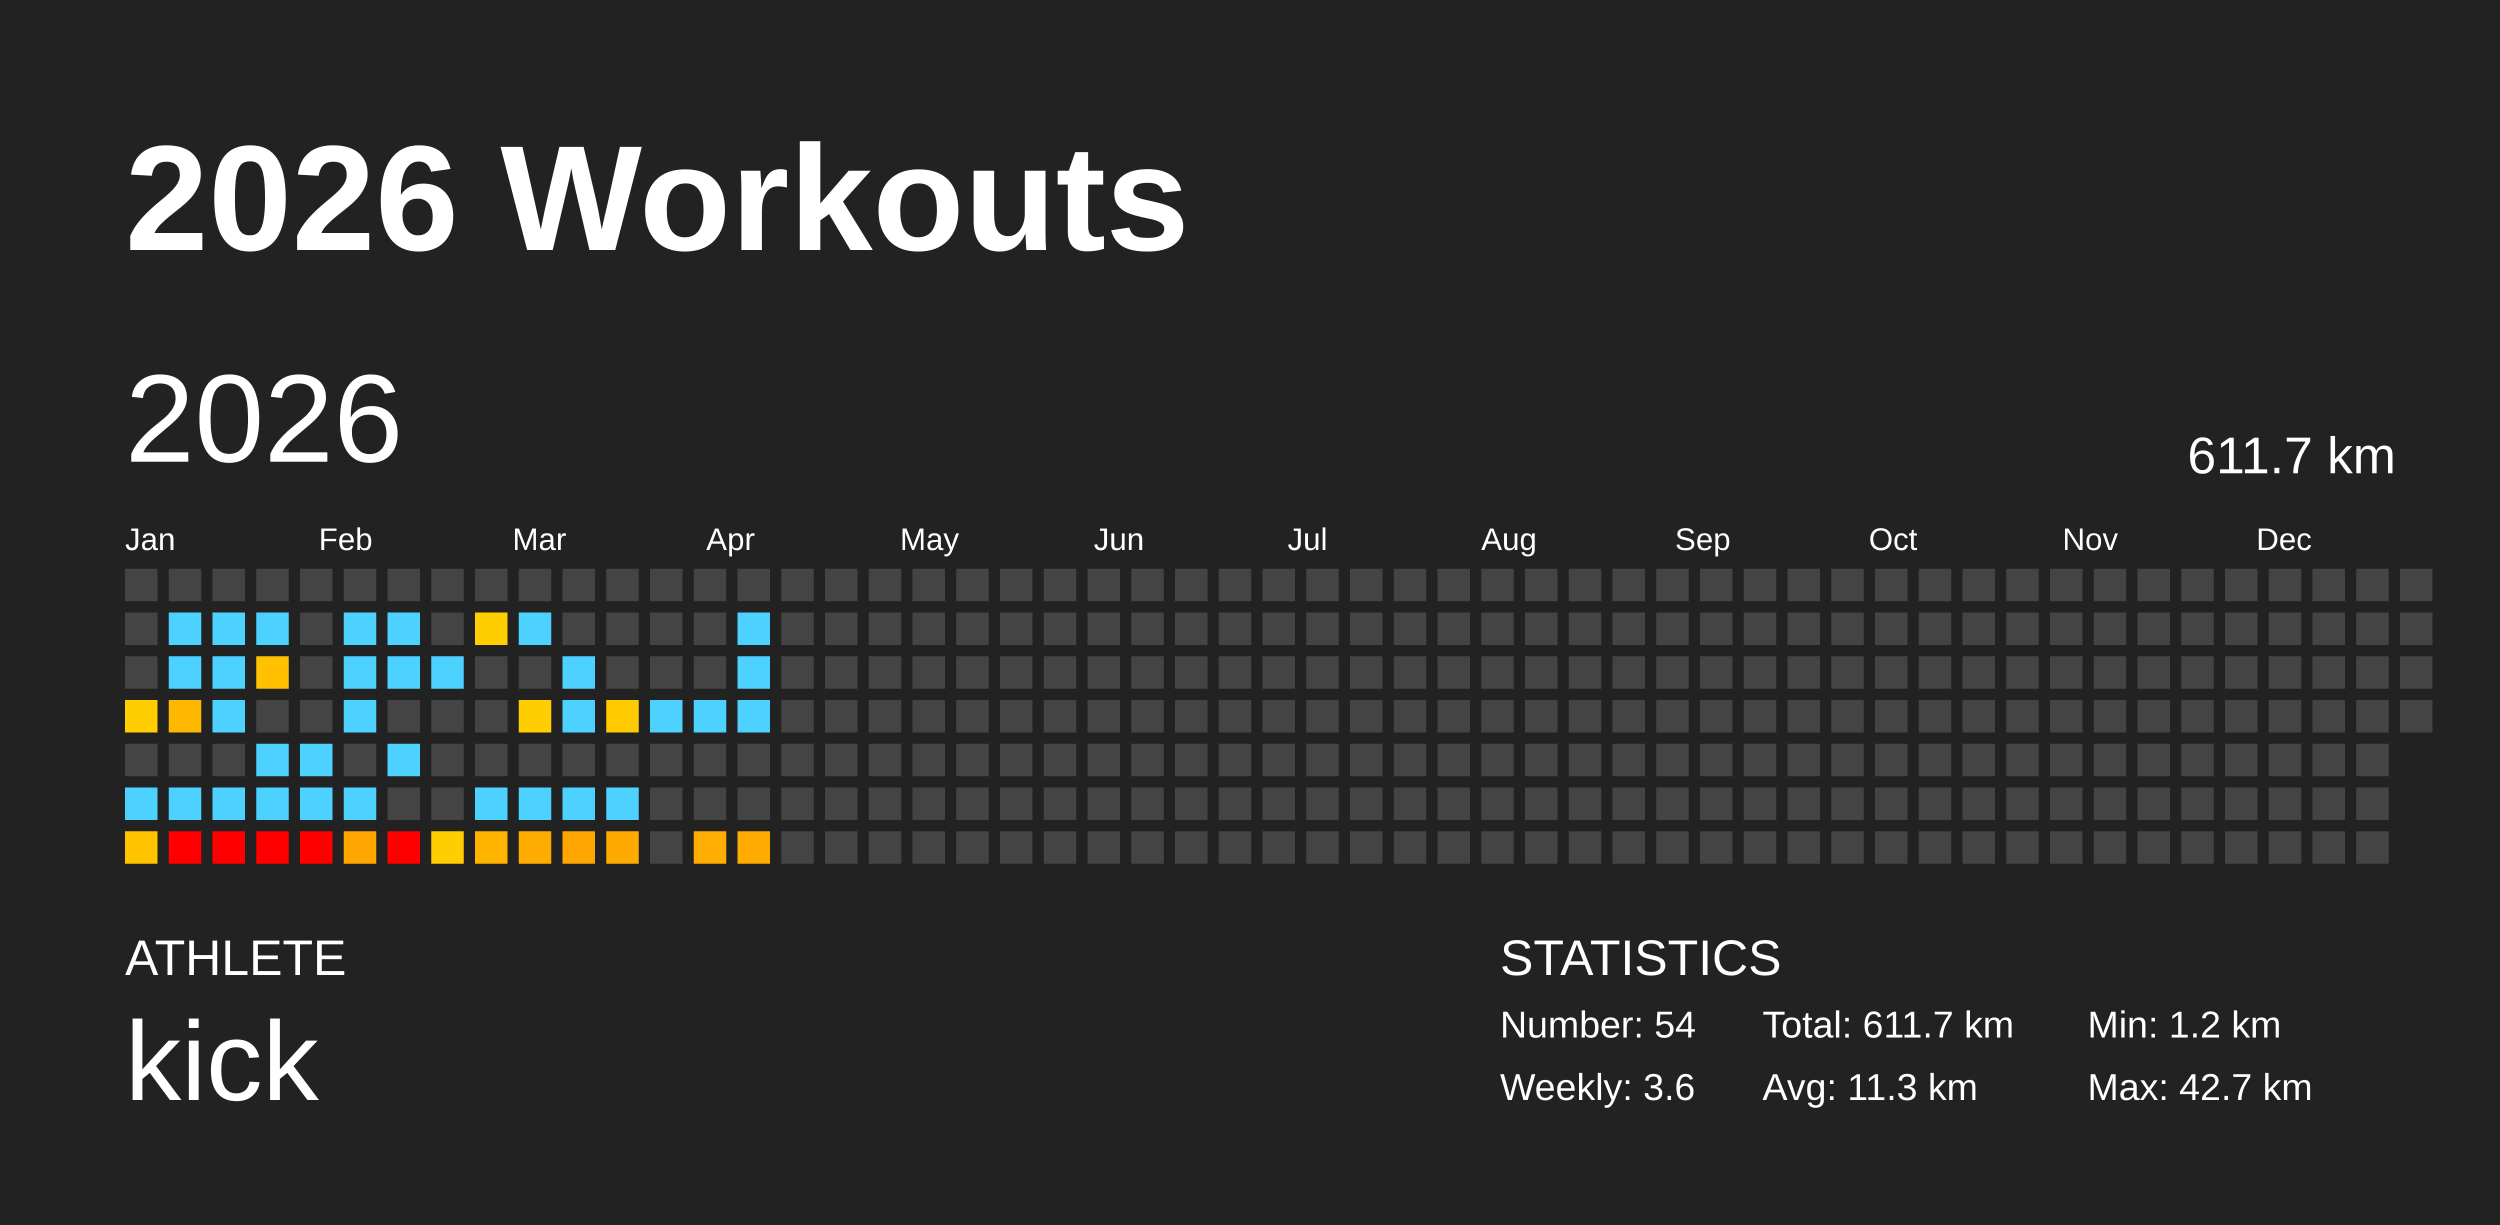
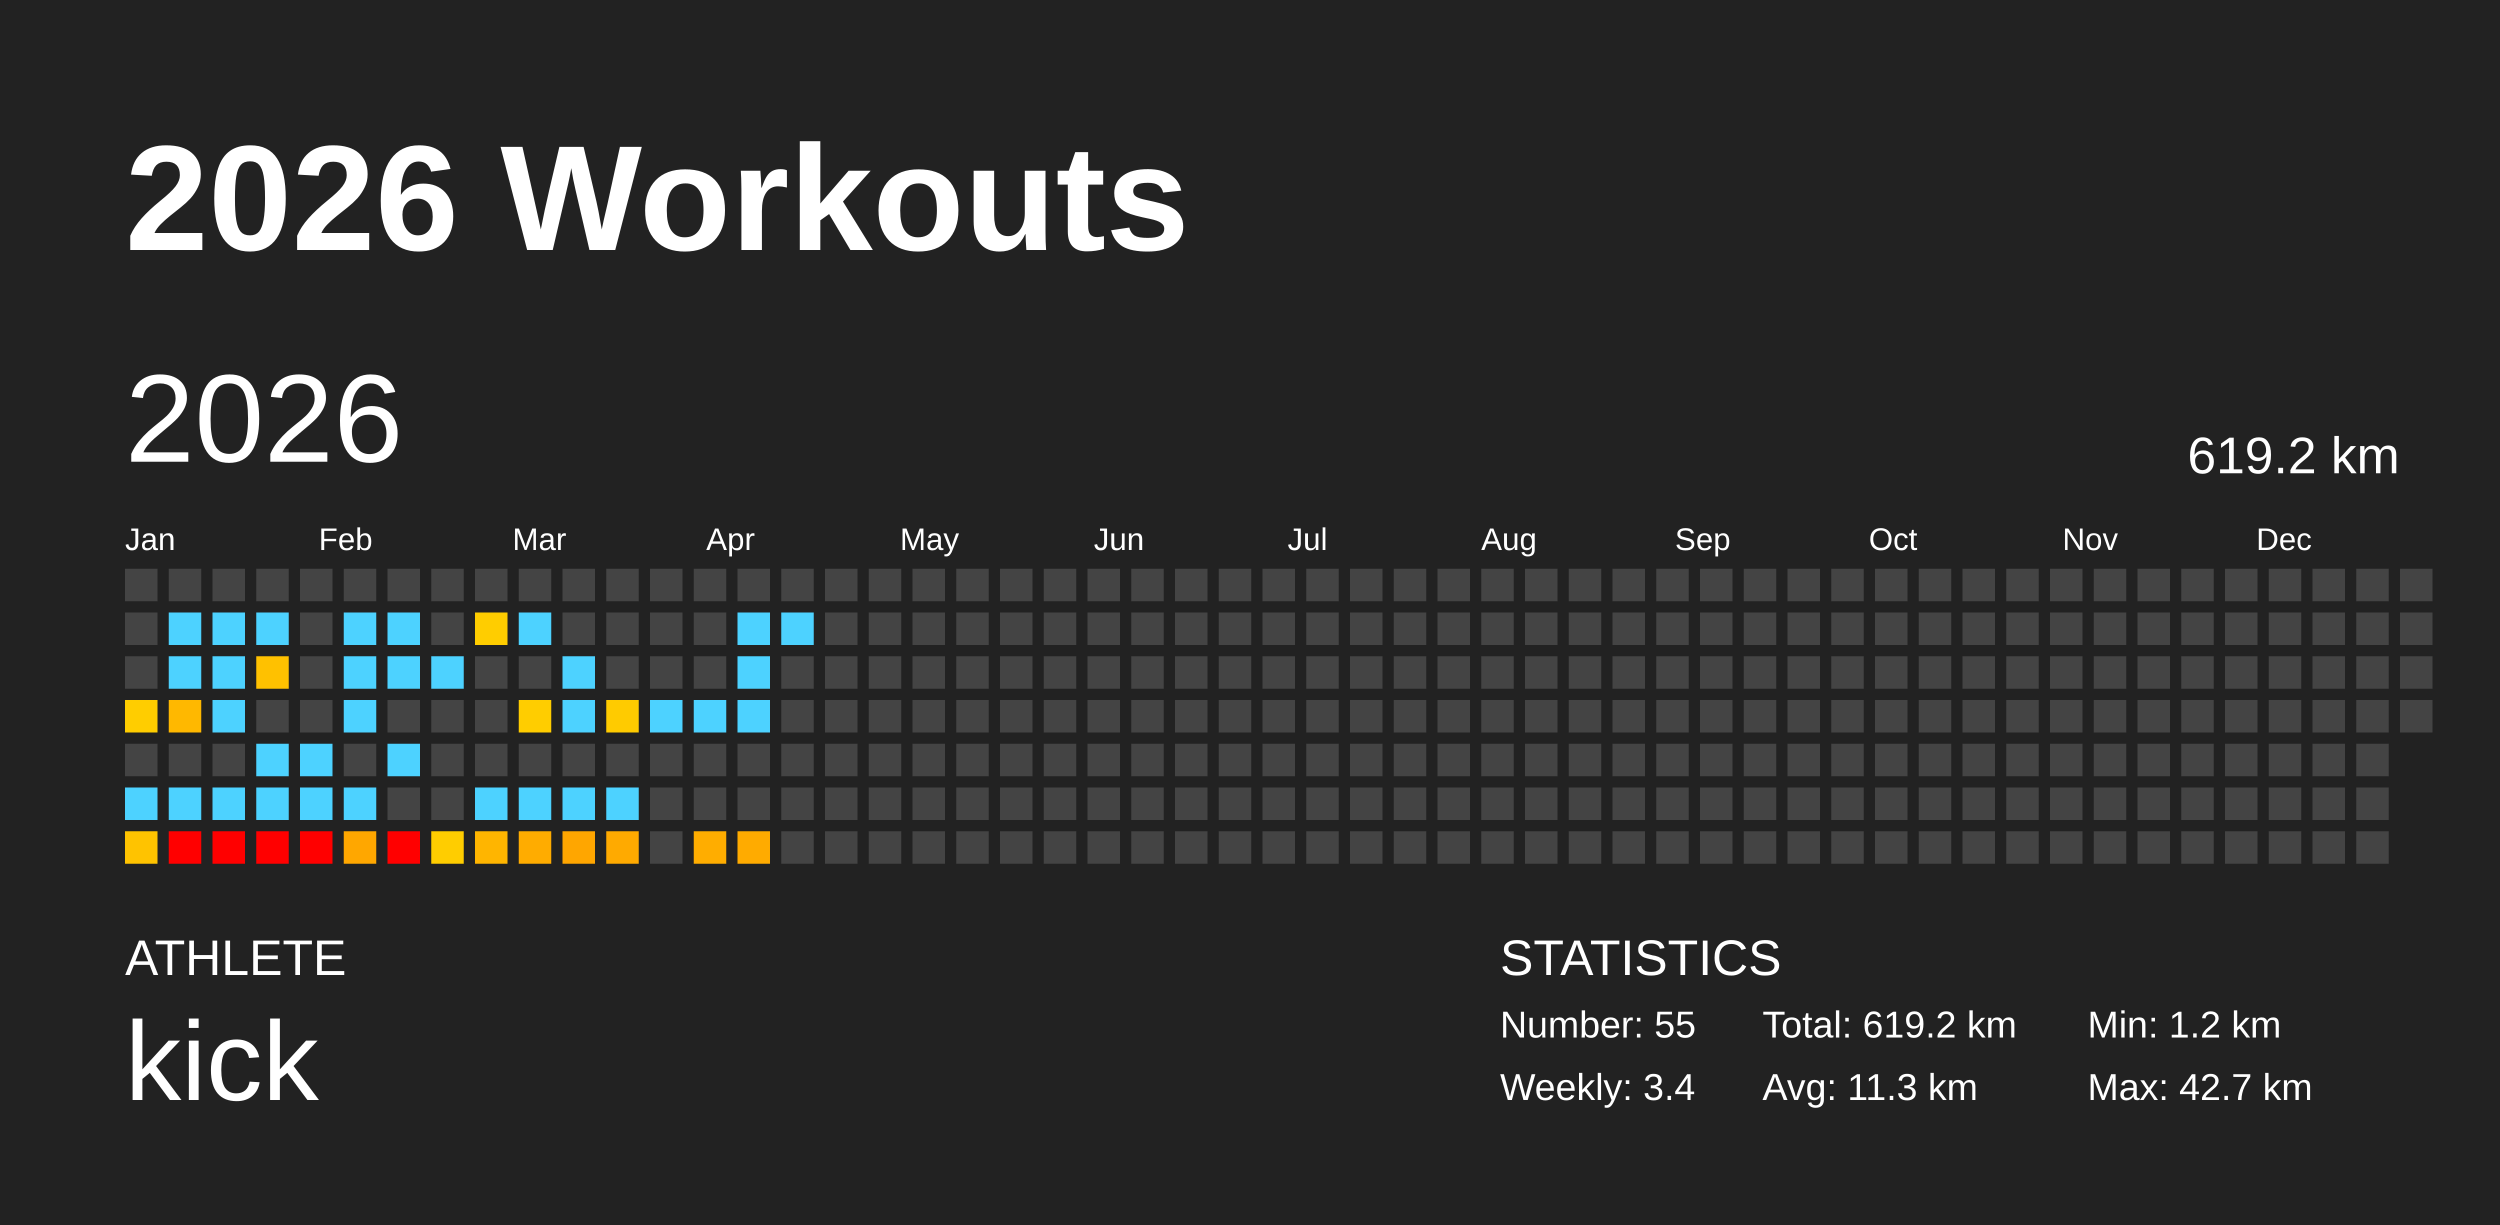
<svg xmlns="http://www.w3.org/2000/svg" baseProfile="full" height="98mm" version="1.1" viewBox="0,0,200,98" width="200mm">
  <defs />
  <rect fill="#222222" height="98" width="200" x="0" y="0" />
  <text fill="#FFFFFF" style="font-size:12px; font-family:Arial; font-weight:bold;" x="10" y="20">2026 Workouts</text>
  <text fill="#FFFFFF" style="font-size:4px; font-family:Arial" x="10" y="78">ATHLETE</text>
  <text fill="#FFFFFF" style="font-size:9px; font-family:Arial" x="10" y="88">kick</text>
  <text fill="#FFFFFF" style="font-size:4px; font-family:Arial" x="120" y="78">STATISTICS</text>
-   <text fill="#FFFFFF" style="font-size:3px; font-family:Arial" x="120" y="83">Number: 54</text>
-   <text fill="#FFFFFF" style="font-size:3px; font-family:Arial" x="120" y="88">Weekly: 3.6</text>
-   <text fill="#FFFFFF" style="font-size:3px; font-family:Arial" x="141" y="83">Total: 611.7 km</text>
+   <text fill="#FFFFFF" style="font-size:3px; font-family:Arial" x="120" y="83">Number: 55</text>
+   <text fill="#FFFFFF" style="font-size:3px; font-family:Arial" x="120" y="88">Weekly: 3.4</text>
+   <text fill="#FFFFFF" style="font-size:3px; font-family:Arial" x="141" y="83">Total: 619.2 km</text>
  <text fill="#FFFFFF" style="font-size:3px; font-family:Arial" x="141" y="88">Avg: 11.3 km</text>
  <text fill="#FFFFFF" style="font-size:3px; font-family:Arial" x="167" y="83">Min: 1.2 km</text>
  <text fill="#FFFFFF" style="font-size:3px; font-family:Arial" x="167" y="88">Max: 42.7 km</text>
  <text dominant-baseline="hanging" fill="#FFFFFF" style="font-size:10.0px; font-family:Arial;" x="10" y="30">2026</text>
-   <text dominant-baseline="hanging" fill="#FFFFFF" style="font-size:4.125px; font-family:Arial;" x="175" y="35">611.7 km</text>
+   <text dominant-baseline="hanging" fill="#FFFFFF" style="font-size:4.125px; font-family:Arial;" x="175" y="35">619.2 km</text>
  <text fill="#FFFFFF" style="font-size:2.5px; font-family:Arial" x="10.0" y="44">Jan</text>
  <text fill="#FFFFFF" style="font-size:2.5px; font-family:Arial" x="25.5" y="44">Feb</text>
  <text fill="#FFFFFF" style="font-size:2.5px; font-family:Arial" x="41.0" y="44">Mar</text>
  <text fill="#FFFFFF" style="font-size:2.5px; font-family:Arial" x="56.5" y="44">Apr</text>
  <text fill="#FFFFFF" style="font-size:2.5px; font-family:Arial" x="72.0" y="44">May</text>
  <text fill="#FFFFFF" style="font-size:2.5px; font-family:Arial" x="87.5" y="44">Jun</text>
  <text fill="#FFFFFF" style="font-size:2.5px; font-family:Arial" x="103.0" y="44">Jul</text>
  <text fill="#FFFFFF" style="font-size:2.5px; font-family:Arial" x="118.5" y="44">Aug</text>
  <text fill="#FFFFFF" style="font-size:2.5px; font-family:Arial" x="134.0" y="44">Sep</text>
  <text fill="#FFFFFF" style="font-size:2.5px; font-family:Arial" x="149.5" y="44">Oct</text>
  <text fill="#FFFFFF" style="font-size:2.5px; font-family:Arial" x="165.0" y="44">Nov</text>
  <text fill="#FFFFFF" style="font-size:2.5px; font-family:Arial" x="180.5" y="44">Dec</text>
  <rect fill="#444444" height="2.6" width="2.6" x="10.0" y="45.5" />
  <rect fill="#444444" height="2.6" width="2.6" x="10.0" y="49.0" />
  <rect fill="#444444" height="2.6" width="2.6" x="10.0" y="52.5" />
  <rect fill="#ffcd00" height="2.6" width="2.6" x="10.0" y="56.0" />
  <rect fill="#444444" height="2.6" width="2.6" x="10.0" y="59.5" />
  <rect fill="#4dd2ff" height="2.6" width="2.6" x="10.0" y="63.0" />
  <rect fill="#ffc300" height="2.6" width="2.6" x="10.0" y="66.5" />
  <rect fill="#444444" height="2.6" width="2.6" x="13.5" y="45.5" />
  <rect fill="#4dd2ff" height="2.6" width="2.6" x="13.5" y="49.0" />
  <rect fill="#4dd2ff" height="2.6" width="2.6" x="13.5" y="52.5" />
  <rect fill="#ffb800" height="2.6" width="2.6" x="13.5" y="56.0" />
  <rect fill="#444444" height="2.6" width="2.6" x="13.5" y="59.5" />
  <rect fill="#4dd2ff" height="2.6" width="2.6" x="13.5" y="63.0" />
  <rect fill="red" height="2.6" width="2.6" x="13.5" y="66.5" />
  <rect fill="#444444" height="2.6" width="2.6" x="17.0" y="45.5" />
  <rect fill="#4dd2ff" height="2.6" width="2.6" x="17.0" y="49.0" />
  <rect fill="#4dd2ff" height="2.6" width="2.6" x="17.0" y="52.5" />
  <rect fill="#4dd2ff" height="2.6" width="2.6" x="17.0" y="56.0" />
  <rect fill="#444444" height="2.6" width="2.6" x="17.0" y="59.5" />
  <rect fill="#4dd2ff" height="2.6" width="2.6" x="17.0" y="63.0" />
  <rect fill="red" height="2.6" width="2.6" x="17.0" y="66.5" />
  <rect fill="#444444" height="2.6" width="2.6" x="20.5" y="45.5" />
  <rect fill="#4dd2ff" height="2.6" width="2.6" x="20.5" y="49.0" />
  <rect fill="#ffc100" height="2.6" width="2.6" x="20.5" y="52.5" />
  <rect fill="#444444" height="2.6" width="2.6" x="20.5" y="56.0" />
  <rect fill="#4dd2ff" height="2.6" width="2.6" x="20.5" y="59.5" />
  <rect fill="#4dd2ff" height="2.6" width="2.6" x="20.5" y="63.0" />
  <rect fill="red" height="2.6" width="2.6" x="20.5" y="66.5" />
  <rect fill="#444444" height="2.6" width="2.6" x="24.0" y="45.5" />
  <rect fill="#444444" height="2.6" width="2.6" x="24.0" y="49.0" />
  <rect fill="#444444" height="2.6" width="2.6" x="24.0" y="52.5" />
  <rect fill="#444444" height="2.6" width="2.6" x="24.0" y="56.0" />
  <rect fill="#4dd2ff" height="2.6" width="2.6" x="24.0" y="59.5" />
  <rect fill="#4dd2ff" height="2.6" width="2.6" x="24.0" y="63.0" />
  <rect fill="red" height="2.6" width="2.6" x="24.0" y="66.5" />
  <rect fill="#444444" height="2.6" width="2.6" x="27.5" y="45.5" />
  <rect fill="#4dd2ff" height="2.6" width="2.6" x="27.5" y="49.0" />
  <rect fill="#4dd2ff" height="2.6" width="2.6" x="27.5" y="52.5" />
  <rect fill="#4dd2ff" height="2.6" width="2.6" x="27.5" y="56.0" />
  <rect fill="#444444" height="2.6" width="2.6" x="27.5" y="59.5" />
  <rect fill="#4dd2ff" height="2.6" width="2.6" x="27.5" y="63.0" />
  <rect fill="#ffa700" height="2.6" width="2.6" x="27.5" y="66.5" />
  <rect fill="#444444" height="2.6" width="2.6" x="31.0" y="45.5" />
  <rect fill="#4dd2ff" height="2.6" width="2.6" x="31.0" y="49.0" />
  <rect fill="#4dd2ff" height="2.6" width="2.6" x="31.0" y="52.5" />
  <rect fill="#444444" height="2.6" width="2.6" x="31.0" y="56.0" />
  <rect fill="#4dd2ff" height="2.6" width="2.6" x="31.0" y="59.5" />
  <rect fill="#444444" height="2.6" width="2.6" x="31.0" y="63.0" />
  <rect fill="red" height="2.6" width="2.6" x="31.0" y="66.5" />
  <rect fill="#444444" height="2.6" width="2.6" x="34.5" y="45.5" />
  <rect fill="#444444" height="2.6" width="2.6" x="34.5" y="49.0" />
  <rect fill="#4dd2ff" height="2.6" width="2.6" x="34.5" y="52.5" />
  <rect fill="#444444" height="2.6" width="2.6" x="34.5" y="56.0" />
  <rect fill="#444444" height="2.6" width="2.6" x="34.5" y="59.5" />
  <rect fill="#444444" height="2.6" width="2.6" x="34.5" y="63.0" />
  <rect fill="#ffcd00" height="2.6" width="2.6" x="34.5" y="66.5" />
  <rect fill="#444444" height="2.6" width="2.6" x="38.0" y="45.5" />
  <rect fill="#ffcd00" height="2.6" width="2.6" x="38.0" y="49.0" />
  <rect fill="#444444" height="2.6" width="2.6" x="38.0" y="52.5" />
  <rect fill="#444444" height="2.6" width="2.6" x="38.0" y="56.0" />
  <rect fill="#444444" height="2.6" width="2.6" x="38.0" y="59.5" />
  <rect fill="#4dd2ff" height="2.6" width="2.6" x="38.0" y="63.0" />
  <rect fill="#ffb500" height="2.6" width="2.6" x="38.0" y="66.5" />
  <rect fill="#444444" height="2.6" width="2.6" x="41.5" y="45.5" />
  <rect fill="#4dd2ff" height="2.6" width="2.6" x="41.5" y="49.0" />
  <rect fill="#444444" height="2.6" width="2.6" x="41.5" y="52.5" />
  <rect fill="#ffcd00" height="2.6" width="2.6" x="41.5" y="56.0" />
  <rect fill="#444444" height="2.6" width="2.6" x="41.5" y="59.5" />
  <rect fill="#4dd2ff" height="2.6" width="2.6" x="41.5" y="63.0" />
  <rect fill="#ffac00" height="2.6" width="2.6" x="41.5" y="66.5" />
  <rect fill="#444444" height="2.6" width="2.6" x="45.0" y="45.5" />
  <rect fill="#444444" height="2.6" width="2.6" x="45.0" y="49.0" />
  <rect fill="#4dd2ff" height="2.6" width="2.6" x="45.0" y="52.5" />
  <rect fill="#4dd2ff" height="2.6" width="2.6" x="45.0" y="56.0" />
  <rect fill="#444444" height="2.6" width="2.6" x="45.0" y="59.5" />
  <rect fill="#4dd2ff" height="2.6" width="2.6" x="45.0" y="63.0" />
  <rect fill="#ffa600" height="2.6" width="2.6" x="45.0" y="66.5" />
  <rect fill="#444444" height="2.6" width="2.6" x="48.5" y="45.5" />
  <rect fill="#444444" height="2.6" width="2.6" x="48.5" y="49.0" />
  <rect fill="#444444" height="2.6" width="2.6" x="48.5" y="52.5" />
  <rect fill="#ffcb00" height="2.6" width="2.6" x="48.5" y="56.0" />
  <rect fill="#444444" height="2.6" width="2.6" x="48.5" y="59.5" />
  <rect fill="#4dd2ff" height="2.6" width="2.6" x="48.5" y="63.0" />
  <rect fill="#ffaa00" height="2.6" width="2.6" x="48.5" y="66.5" />
  <rect fill="#444444" height="2.6" width="2.6" x="52.0" y="45.5" />
  <rect fill="#444444" height="2.6" width="2.6" x="52.0" y="49.0" />
  <rect fill="#444444" height="2.6" width="2.6" x="52.0" y="52.5" />
  <rect fill="#4dd2ff" height="2.6" width="2.6" x="52.0" y="56.0" />
  <rect fill="#444444" height="2.6" width="2.6" x="52.0" y="59.5" />
  <rect fill="#444444" height="2.6" width="2.6" x="52.0" y="63.0" />
  <rect fill="#444444" height="2.6" width="2.6" x="52.0" y="66.5" />
  <rect fill="#444444" height="2.6" width="2.6" x="55.5" y="45.5" />
  <rect fill="#444444" height="2.6" width="2.6" x="55.5" y="49.0" />
  <rect fill="#444444" height="2.6" width="2.6" x="55.5" y="52.5" />
  <rect fill="#4dd2ff" height="2.6" width="2.6" x="55.5" y="56.0" />
  <rect fill="#444444" height="2.6" width="2.6" x="55.5" y="59.5" />
  <rect fill="#444444" height="2.6" width="2.6" x="55.5" y="63.0" />
  <rect fill="#ffad00" height="2.6" width="2.6" x="55.5" y="66.5" />
  <rect fill="#444444" height="2.6" width="2.6" x="59.0" y="45.5" />
  <rect fill="#4dd2ff" height="2.6" width="2.6" x="59.0" y="49.0" />
  <rect fill="#4dd2ff" height="2.6" width="2.6" x="59.0" y="52.5" />
  <rect fill="#4dd2ff" height="2.6" width="2.6" x="59.0" y="56.0" />
  <rect fill="#444444" height="2.6" width="2.6" x="59.0" y="59.5" />
  <rect fill="#444444" height="2.6" width="2.6" x="59.0" y="63.0" />
  <rect fill="#ffab00" height="2.6" width="2.6" x="59.0" y="66.5" />
  <rect fill="#444444" height="2.6" width="2.6" x="62.5" y="45.5" />
-   <rect fill="#444444" height="2.6" width="2.6" x="62.5" y="49.0" />
+   <rect fill="#4dd2ff" height="2.6" width="2.6" x="62.5" y="49.0" />
  <rect fill="#444444" height="2.6" width="2.6" x="62.5" y="52.5" />
  <rect fill="#444444" height="2.6" width="2.6" x="62.5" y="56.0" />
  <rect fill="#444444" height="2.6" width="2.6" x="62.5" y="59.5" />
  <rect fill="#444444" height="2.6" width="2.6" x="62.5" y="63.0" />
  <rect fill="#444444" height="2.6" width="2.6" x="62.5" y="66.5" />
  <rect fill="#444444" height="2.6" width="2.6" x="66.0" y="45.5" />
  <rect fill="#444444" height="2.6" width="2.6" x="66.0" y="49.0" />
  <rect fill="#444444" height="2.6" width="2.6" x="66.0" y="52.5" />
  <rect fill="#444444" height="2.6" width="2.6" x="66.0" y="56.0" />
  <rect fill="#444444" height="2.6" width="2.6" x="66.0" y="59.5" />
  <rect fill="#444444" height="2.6" width="2.6" x="66.0" y="63.0" />
  <rect fill="#444444" height="2.6" width="2.6" x="66.0" y="66.5" />
  <rect fill="#444444" height="2.6" width="2.6" x="69.5" y="45.5" />
  <rect fill="#444444" height="2.6" width="2.6" x="69.5" y="49.0" />
  <rect fill="#444444" height="2.6" width="2.6" x="69.5" y="52.5" />
  <rect fill="#444444" height="2.6" width="2.6" x="69.5" y="56.0" />
  <rect fill="#444444" height="2.6" width="2.6" x="69.5" y="59.5" />
  <rect fill="#444444" height="2.6" width="2.6" x="69.5" y="63.0" />
  <rect fill="#444444" height="2.6" width="2.6" x="69.5" y="66.5" />
  <rect fill="#444444" height="2.6" width="2.6" x="73.0" y="45.5" />
  <rect fill="#444444" height="2.6" width="2.6" x="73.0" y="49.0" />
  <rect fill="#444444" height="2.6" width="2.6" x="73.0" y="52.5" />
  <rect fill="#444444" height="2.6" width="2.6" x="73.0" y="56.0" />
  <rect fill="#444444" height="2.6" width="2.6" x="73.0" y="59.5" />
  <rect fill="#444444" height="2.6" width="2.6" x="73.0" y="63.0" />
  <rect fill="#444444" height="2.6" width="2.6" x="73.0" y="66.5" />
  <rect fill="#444444" height="2.6" width="2.6" x="76.5" y="45.5" />
  <rect fill="#444444" height="2.6" width="2.6" x="76.5" y="49.0" />
  <rect fill="#444444" height="2.6" width="2.6" x="76.5" y="52.5" />
  <rect fill="#444444" height="2.6" width="2.6" x="76.5" y="56.0" />
  <rect fill="#444444" height="2.6" width="2.6" x="76.5" y="59.5" />
  <rect fill="#444444" height="2.6" width="2.6" x="76.5" y="63.0" />
  <rect fill="#444444" height="2.6" width="2.6" x="76.5" y="66.5" />
  <rect fill="#444444" height="2.6" width="2.6" x="80.0" y="45.5" />
  <rect fill="#444444" height="2.6" width="2.6" x="80.0" y="49.0" />
  <rect fill="#444444" height="2.6" width="2.6" x="80.0" y="52.5" />
  <rect fill="#444444" height="2.6" width="2.6" x="80.0" y="56.0" />
  <rect fill="#444444" height="2.6" width="2.6" x="80.0" y="59.5" />
  <rect fill="#444444" height="2.6" width="2.6" x="80.0" y="63.0" />
  <rect fill="#444444" height="2.6" width="2.6" x="80.0" y="66.5" />
  <rect fill="#444444" height="2.6" width="2.6" x="83.5" y="45.5" />
  <rect fill="#444444" height="2.6" width="2.6" x="83.5" y="49.0" />
  <rect fill="#444444" height="2.6" width="2.6" x="83.5" y="52.5" />
  <rect fill="#444444" height="2.6" width="2.6" x="83.5" y="56.0" />
  <rect fill="#444444" height="2.6" width="2.6" x="83.5" y="59.5" />
  <rect fill="#444444" height="2.6" width="2.6" x="83.5" y="63.0" />
  <rect fill="#444444" height="2.6" width="2.6" x="83.5" y="66.5" />
  <rect fill="#444444" height="2.6" width="2.6" x="87.0" y="45.5" />
  <rect fill="#444444" height="2.6" width="2.6" x="87.0" y="49.0" />
  <rect fill="#444444" height="2.6" width="2.6" x="87.0" y="52.5" />
  <rect fill="#444444" height="2.6" width="2.6" x="87.0" y="56.0" />
  <rect fill="#444444" height="2.6" width="2.6" x="87.0" y="59.5" />
  <rect fill="#444444" height="2.6" width="2.6" x="87.0" y="63.0" />
  <rect fill="#444444" height="2.6" width="2.6" x="87.0" y="66.5" />
  <rect fill="#444444" height="2.6" width="2.6" x="90.5" y="45.5" />
  <rect fill="#444444" height="2.6" width="2.6" x="90.5" y="49.0" />
  <rect fill="#444444" height="2.6" width="2.6" x="90.5" y="52.5" />
  <rect fill="#444444" height="2.6" width="2.6" x="90.5" y="56.0" />
  <rect fill="#444444" height="2.6" width="2.6" x="90.5" y="59.5" />
  <rect fill="#444444" height="2.6" width="2.6" x="90.5" y="63.0" />
  <rect fill="#444444" height="2.6" width="2.6" x="90.5" y="66.5" />
  <rect fill="#444444" height="2.6" width="2.6" x="94.0" y="45.5" />
  <rect fill="#444444" height="2.6" width="2.6" x="94.0" y="49.0" />
  <rect fill="#444444" height="2.6" width="2.6" x="94.0" y="52.5" />
  <rect fill="#444444" height="2.6" width="2.6" x="94.0" y="56.0" />
  <rect fill="#444444" height="2.6" width="2.6" x="94.0" y="59.5" />
  <rect fill="#444444" height="2.6" width="2.6" x="94.0" y="63.0" />
  <rect fill="#444444" height="2.6" width="2.6" x="94.0" y="66.5" />
  <rect fill="#444444" height="2.6" width="2.6" x="97.5" y="45.5" />
  <rect fill="#444444" height="2.6" width="2.6" x="97.5" y="49.0" />
  <rect fill="#444444" height="2.6" width="2.6" x="97.5" y="52.5" />
  <rect fill="#444444" height="2.6" width="2.6" x="97.5" y="56.0" />
  <rect fill="#444444" height="2.6" width="2.6" x="97.5" y="59.5" />
  <rect fill="#444444" height="2.6" width="2.6" x="97.5" y="63.0" />
  <rect fill="#444444" height="2.6" width="2.6" x="97.5" y="66.5" />
  <rect fill="#444444" height="2.6" width="2.6" x="101.0" y="45.5" />
  <rect fill="#444444" height="2.6" width="2.6" x="101.0" y="49.0" />
  <rect fill="#444444" height="2.6" width="2.6" x="101.0" y="52.5" />
  <rect fill="#444444" height="2.6" width="2.6" x="101.0" y="56.0" />
  <rect fill="#444444" height="2.6" width="2.6" x="101.0" y="59.5" />
  <rect fill="#444444" height="2.6" width="2.6" x="101.0" y="63.0" />
  <rect fill="#444444" height="2.6" width="2.6" x="101.0" y="66.5" />
  <rect fill="#444444" height="2.6" width="2.6" x="104.5" y="45.5" />
  <rect fill="#444444" height="2.6" width="2.6" x="104.5" y="49.0" />
  <rect fill="#444444" height="2.6" width="2.6" x="104.5" y="52.5" />
  <rect fill="#444444" height="2.6" width="2.6" x="104.5" y="56.0" />
  <rect fill="#444444" height="2.6" width="2.6" x="104.5" y="59.5" />
  <rect fill="#444444" height="2.6" width="2.6" x="104.5" y="63.0" />
  <rect fill="#444444" height="2.6" width="2.6" x="104.5" y="66.5" />
  <rect fill="#444444" height="2.6" width="2.6" x="108.0" y="45.5" />
  <rect fill="#444444" height="2.6" width="2.6" x="108.0" y="49.0" />
  <rect fill="#444444" height="2.6" width="2.6" x="108.0" y="52.5" />
  <rect fill="#444444" height="2.6" width="2.6" x="108.0" y="56.0" />
  <rect fill="#444444" height="2.6" width="2.6" x="108.0" y="59.5" />
  <rect fill="#444444" height="2.6" width="2.6" x="108.0" y="63.0" />
  <rect fill="#444444" height="2.6" width="2.6" x="108.0" y="66.5" />
  <rect fill="#444444" height="2.6" width="2.6" x="111.5" y="45.5" />
  <rect fill="#444444" height="2.6" width="2.6" x="111.5" y="49.0" />
  <rect fill="#444444" height="2.6" width="2.6" x="111.5" y="52.5" />
  <rect fill="#444444" height="2.6" width="2.6" x="111.5" y="56.0" />
  <rect fill="#444444" height="2.6" width="2.6" x="111.5" y="59.5" />
  <rect fill="#444444" height="2.6" width="2.6" x="111.5" y="63.0" />
  <rect fill="#444444" height="2.6" width="2.6" x="111.5" y="66.5" />
  <rect fill="#444444" height="2.6" width="2.6" x="115.0" y="45.5" />
  <rect fill="#444444" height="2.6" width="2.6" x="115.0" y="49.0" />
  <rect fill="#444444" height="2.6" width="2.6" x="115.0" y="52.5" />
  <rect fill="#444444" height="2.6" width="2.6" x="115.0" y="56.0" />
  <rect fill="#444444" height="2.6" width="2.6" x="115.0" y="59.5" />
  <rect fill="#444444" height="2.6" width="2.6" x="115.0" y="63.0" />
  <rect fill="#444444" height="2.6" width="2.6" x="115.0" y="66.5" />
  <rect fill="#444444" height="2.6" width="2.6" x="118.5" y="45.5" />
  <rect fill="#444444" height="2.6" width="2.6" x="118.5" y="49.0" />
  <rect fill="#444444" height="2.6" width="2.6" x="118.5" y="52.5" />
  <rect fill="#444444" height="2.6" width="2.6" x="118.5" y="56.0" />
  <rect fill="#444444" height="2.6" width="2.6" x="118.5" y="59.5" />
  <rect fill="#444444" height="2.6" width="2.6" x="118.5" y="63.0" />
  <rect fill="#444444" height="2.6" width="2.6" x="118.5" y="66.5" />
  <rect fill="#444444" height="2.6" width="2.6" x="122.0" y="45.5" />
  <rect fill="#444444" height="2.6" width="2.6" x="122.0" y="49.0" />
  <rect fill="#444444" height="2.6" width="2.6" x="122.0" y="52.5" />
  <rect fill="#444444" height="2.6" width="2.6" x="122.0" y="56.0" />
  <rect fill="#444444" height="2.6" width="2.6" x="122.0" y="59.5" />
  <rect fill="#444444" height="2.6" width="2.6" x="122.0" y="63.0" />
  <rect fill="#444444" height="2.6" width="2.6" x="122.0" y="66.5" />
  <rect fill="#444444" height="2.6" width="2.6" x="125.5" y="45.5" />
  <rect fill="#444444" height="2.6" width="2.6" x="125.5" y="49.0" />
  <rect fill="#444444" height="2.6" width="2.6" x="125.5" y="52.5" />
  <rect fill="#444444" height="2.6" width="2.6" x="125.5" y="56.0" />
  <rect fill="#444444" height="2.6" width="2.6" x="125.5" y="59.5" />
  <rect fill="#444444" height="2.6" width="2.6" x="125.5" y="63.0" />
  <rect fill="#444444" height="2.6" width="2.6" x="125.5" y="66.5" />
  <rect fill="#444444" height="2.6" width="2.6" x="129.0" y="45.5" />
  <rect fill="#444444" height="2.6" width="2.6" x="129.0" y="49.0" />
  <rect fill="#444444" height="2.6" width="2.6" x="129.0" y="52.5" />
  <rect fill="#444444" height="2.6" width="2.6" x="129.0" y="56.0" />
  <rect fill="#444444" height="2.6" width="2.6" x="129.0" y="59.5" />
  <rect fill="#444444" height="2.6" width="2.6" x="129.0" y="63.0" />
  <rect fill="#444444" height="2.6" width="2.6" x="129.0" y="66.5" />
  <rect fill="#444444" height="2.6" width="2.6" x="132.5" y="45.5" />
  <rect fill="#444444" height="2.6" width="2.6" x="132.5" y="49.0" />
  <rect fill="#444444" height="2.6" width="2.6" x="132.5" y="52.5" />
  <rect fill="#444444" height="2.6" width="2.6" x="132.5" y="56.0" />
  <rect fill="#444444" height="2.6" width="2.6" x="132.5" y="59.5" />
  <rect fill="#444444" height="2.6" width="2.6" x="132.5" y="63.0" />
  <rect fill="#444444" height="2.6" width="2.6" x="132.5" y="66.5" />
  <rect fill="#444444" height="2.6" width="2.6" x="136.0" y="45.5" />
  <rect fill="#444444" height="2.6" width="2.6" x="136.0" y="49.0" />
  <rect fill="#444444" height="2.6" width="2.6" x="136.0" y="52.5" />
  <rect fill="#444444" height="2.6" width="2.6" x="136.0" y="56.0" />
  <rect fill="#444444" height="2.6" width="2.6" x="136.0" y="59.5" />
  <rect fill="#444444" height="2.6" width="2.6" x="136.0" y="63.0" />
  <rect fill="#444444" height="2.6" width="2.6" x="136.0" y="66.5" />
  <rect fill="#444444" height="2.6" width="2.6" x="139.5" y="45.5" />
  <rect fill="#444444" height="2.6" width="2.6" x="139.5" y="49.0" />
  <rect fill="#444444" height="2.6" width="2.6" x="139.5" y="52.5" />
  <rect fill="#444444" height="2.6" width="2.6" x="139.5" y="56.0" />
  <rect fill="#444444" height="2.6" width="2.6" x="139.5" y="59.5" />
  <rect fill="#444444" height="2.6" width="2.6" x="139.5" y="63.0" />
  <rect fill="#444444" height="2.6" width="2.6" x="139.5" y="66.5" />
  <rect fill="#444444" height="2.6" width="2.6" x="143.0" y="45.5" />
  <rect fill="#444444" height="2.6" width="2.6" x="143.0" y="49.0" />
  <rect fill="#444444" height="2.6" width="2.6" x="143.0" y="52.5" />
  <rect fill="#444444" height="2.6" width="2.6" x="143.0" y="56.0" />
  <rect fill="#444444" height="2.6" width="2.6" x="143.0" y="59.5" />
  <rect fill="#444444" height="2.6" width="2.6" x="143.0" y="63.0" />
  <rect fill="#444444" height="2.6" width="2.6" x="143.0" y="66.5" />
  <rect fill="#444444" height="2.6" width="2.6" x="146.5" y="45.5" />
  <rect fill="#444444" height="2.6" width="2.6" x="146.5" y="49.0" />
  <rect fill="#444444" height="2.6" width="2.6" x="146.5" y="52.5" />
  <rect fill="#444444" height="2.6" width="2.6" x="146.5" y="56.0" />
  <rect fill="#444444" height="2.6" width="2.6" x="146.5" y="59.5" />
  <rect fill="#444444" height="2.6" width="2.6" x="146.5" y="63.0" />
  <rect fill="#444444" height="2.6" width="2.6" x="146.5" y="66.5" />
  <rect fill="#444444" height="2.6" width="2.6" x="150.0" y="45.5" />
  <rect fill="#444444" height="2.6" width="2.6" x="150.0" y="49.0" />
  <rect fill="#444444" height="2.6" width="2.6" x="150.0" y="52.5" />
  <rect fill="#444444" height="2.6" width="2.6" x="150.0" y="56.0" />
  <rect fill="#444444" height="2.6" width="2.6" x="150.0" y="59.5" />
  <rect fill="#444444" height="2.6" width="2.6" x="150.0" y="63.0" />
  <rect fill="#444444" height="2.6" width="2.6" x="150.0" y="66.5" />
  <rect fill="#444444" height="2.6" width="2.6" x="153.5" y="45.5" />
  <rect fill="#444444" height="2.6" width="2.6" x="153.5" y="49.0" />
  <rect fill="#444444" height="2.6" width="2.6" x="153.5" y="52.5" />
  <rect fill="#444444" height="2.6" width="2.6" x="153.5" y="56.0" />
  <rect fill="#444444" height="2.6" width="2.6" x="153.5" y="59.5" />
  <rect fill="#444444" height="2.6" width="2.6" x="153.5" y="63.0" />
  <rect fill="#444444" height="2.6" width="2.6" x="153.5" y="66.5" />
  <rect fill="#444444" height="2.6" width="2.6" x="157.0" y="45.5" />
  <rect fill="#444444" height="2.6" width="2.6" x="157.0" y="49.0" />
  <rect fill="#444444" height="2.6" width="2.6" x="157.0" y="52.5" />
  <rect fill="#444444" height="2.6" width="2.6" x="157.0" y="56.0" />
  <rect fill="#444444" height="2.6" width="2.6" x="157.0" y="59.5" />
  <rect fill="#444444" height="2.6" width="2.6" x="157.0" y="63.0" />
  <rect fill="#444444" height="2.6" width="2.6" x="157.0" y="66.5" />
  <rect fill="#444444" height="2.6" width="2.6" x="160.5" y="45.5" />
  <rect fill="#444444" height="2.6" width="2.6" x="160.5" y="49.0" />
  <rect fill="#444444" height="2.6" width="2.6" x="160.5" y="52.5" />
  <rect fill="#444444" height="2.6" width="2.6" x="160.5" y="56.0" />
  <rect fill="#444444" height="2.6" width="2.6" x="160.5" y="59.5" />
  <rect fill="#444444" height="2.6" width="2.6" x="160.5" y="63.0" />
  <rect fill="#444444" height="2.6" width="2.6" x="160.5" y="66.5" />
  <rect fill="#444444" height="2.6" width="2.6" x="164.0" y="45.5" />
  <rect fill="#444444" height="2.6" width="2.6" x="164.0" y="49.0" />
  <rect fill="#444444" height="2.6" width="2.6" x="164.0" y="52.5" />
  <rect fill="#444444" height="2.6" width="2.6" x="164.0" y="56.0" />
  <rect fill="#444444" height="2.6" width="2.6" x="164.0" y="59.5" />
  <rect fill="#444444" height="2.6" width="2.6" x="164.0" y="63.0" />
  <rect fill="#444444" height="2.6" width="2.6" x="164.0" y="66.5" />
  <rect fill="#444444" height="2.6" width="2.6" x="167.5" y="45.5" />
  <rect fill="#444444" height="2.6" width="2.6" x="167.5" y="49.0" />
  <rect fill="#444444" height="2.6" width="2.6" x="167.5" y="52.5" />
  <rect fill="#444444" height="2.6" width="2.6" x="167.5" y="56.0" />
  <rect fill="#444444" height="2.6" width="2.6" x="167.5" y="59.5" />
  <rect fill="#444444" height="2.6" width="2.6" x="167.5" y="63.0" />
  <rect fill="#444444" height="2.6" width="2.6" x="167.5" y="66.5" />
  <rect fill="#444444" height="2.6" width="2.6" x="171.0" y="45.5" />
  <rect fill="#444444" height="2.6" width="2.6" x="171.0" y="49.0" />
  <rect fill="#444444" height="2.6" width="2.6" x="171.0" y="52.5" />
  <rect fill="#444444" height="2.6" width="2.6" x="171.0" y="56.0" />
  <rect fill="#444444" height="2.6" width="2.6" x="171.0" y="59.5" />
  <rect fill="#444444" height="2.6" width="2.6" x="171.0" y="63.0" />
  <rect fill="#444444" height="2.6" width="2.6" x="171.0" y="66.5" />
  <rect fill="#444444" height="2.6" width="2.6" x="174.5" y="45.5" />
  <rect fill="#444444" height="2.6" width="2.6" x="174.5" y="49.0" />
  <rect fill="#444444" height="2.6" width="2.6" x="174.5" y="52.5" />
  <rect fill="#444444" height="2.6" width="2.6" x="174.5" y="56.0" />
  <rect fill="#444444" height="2.6" width="2.6" x="174.5" y="59.5" />
  <rect fill="#444444" height="2.6" width="2.6" x="174.5" y="63.0" />
  <rect fill="#444444" height="2.6" width="2.6" x="174.5" y="66.5" />
  <rect fill="#444444" height="2.6" width="2.6" x="178.0" y="45.5" />
  <rect fill="#444444" height="2.6" width="2.6" x="178.0" y="49.0" />
  <rect fill="#444444" height="2.6" width="2.6" x="178.0" y="52.5" />
  <rect fill="#444444" height="2.6" width="2.6" x="178.0" y="56.0" />
  <rect fill="#444444" height="2.6" width="2.6" x="178.0" y="59.5" />
  <rect fill="#444444" height="2.6" width="2.6" x="178.0" y="63.0" />
  <rect fill="#444444" height="2.6" width="2.6" x="178.0" y="66.5" />
  <rect fill="#444444" height="2.6" width="2.6" x="181.5" y="45.5" />
  <rect fill="#444444" height="2.6" width="2.6" x="181.5" y="49.0" />
  <rect fill="#444444" height="2.6" width="2.6" x="181.5" y="52.5" />
  <rect fill="#444444" height="2.6" width="2.6" x="181.5" y="56.0" />
  <rect fill="#444444" height="2.6" width="2.6" x="181.5" y="59.5" />
  <rect fill="#444444" height="2.6" width="2.6" x="181.5" y="63.0" />
  <rect fill="#444444" height="2.6" width="2.6" x="181.5" y="66.5" />
  <rect fill="#444444" height="2.6" width="2.6" x="185.0" y="45.5" />
  <rect fill="#444444" height="2.6" width="2.6" x="185.0" y="49.0" />
  <rect fill="#444444" height="2.6" width="2.6" x="185.0" y="52.5" />
  <rect fill="#444444" height="2.6" width="2.6" x="185.0" y="56.0" />
  <rect fill="#444444" height="2.6" width="2.6" x="185.0" y="59.5" />
  <rect fill="#444444" height="2.6" width="2.6" x="185.0" y="63.0" />
  <rect fill="#444444" height="2.6" width="2.6" x="185.0" y="66.5" />
  <rect fill="#444444" height="2.6" width="2.6" x="188.5" y="45.5" />
  <rect fill="#444444" height="2.6" width="2.6" x="188.5" y="49.0" />
  <rect fill="#444444" height="2.6" width="2.6" x="188.5" y="52.5" />
  <rect fill="#444444" height="2.6" width="2.6" x="188.5" y="56.0" />
  <rect fill="#444444" height="2.6" width="2.6" x="188.5" y="59.5" />
  <rect fill="#444444" height="2.6" width="2.6" x="188.5" y="63.0" />
  <rect fill="#444444" height="2.6" width="2.6" x="188.5" y="66.5" />
  <rect fill="#444444" height="2.6" width="2.6" x="192.0" y="45.5" />
  <rect fill="#444444" height="2.6" width="2.6" x="192.0" y="49.0" />
  <rect fill="#444444" height="2.6" width="2.6" x="192.0" y="52.5" />
  <rect fill="#444444" height="2.6" width="2.6" x="192.0" y="56.0" />
</svg>
